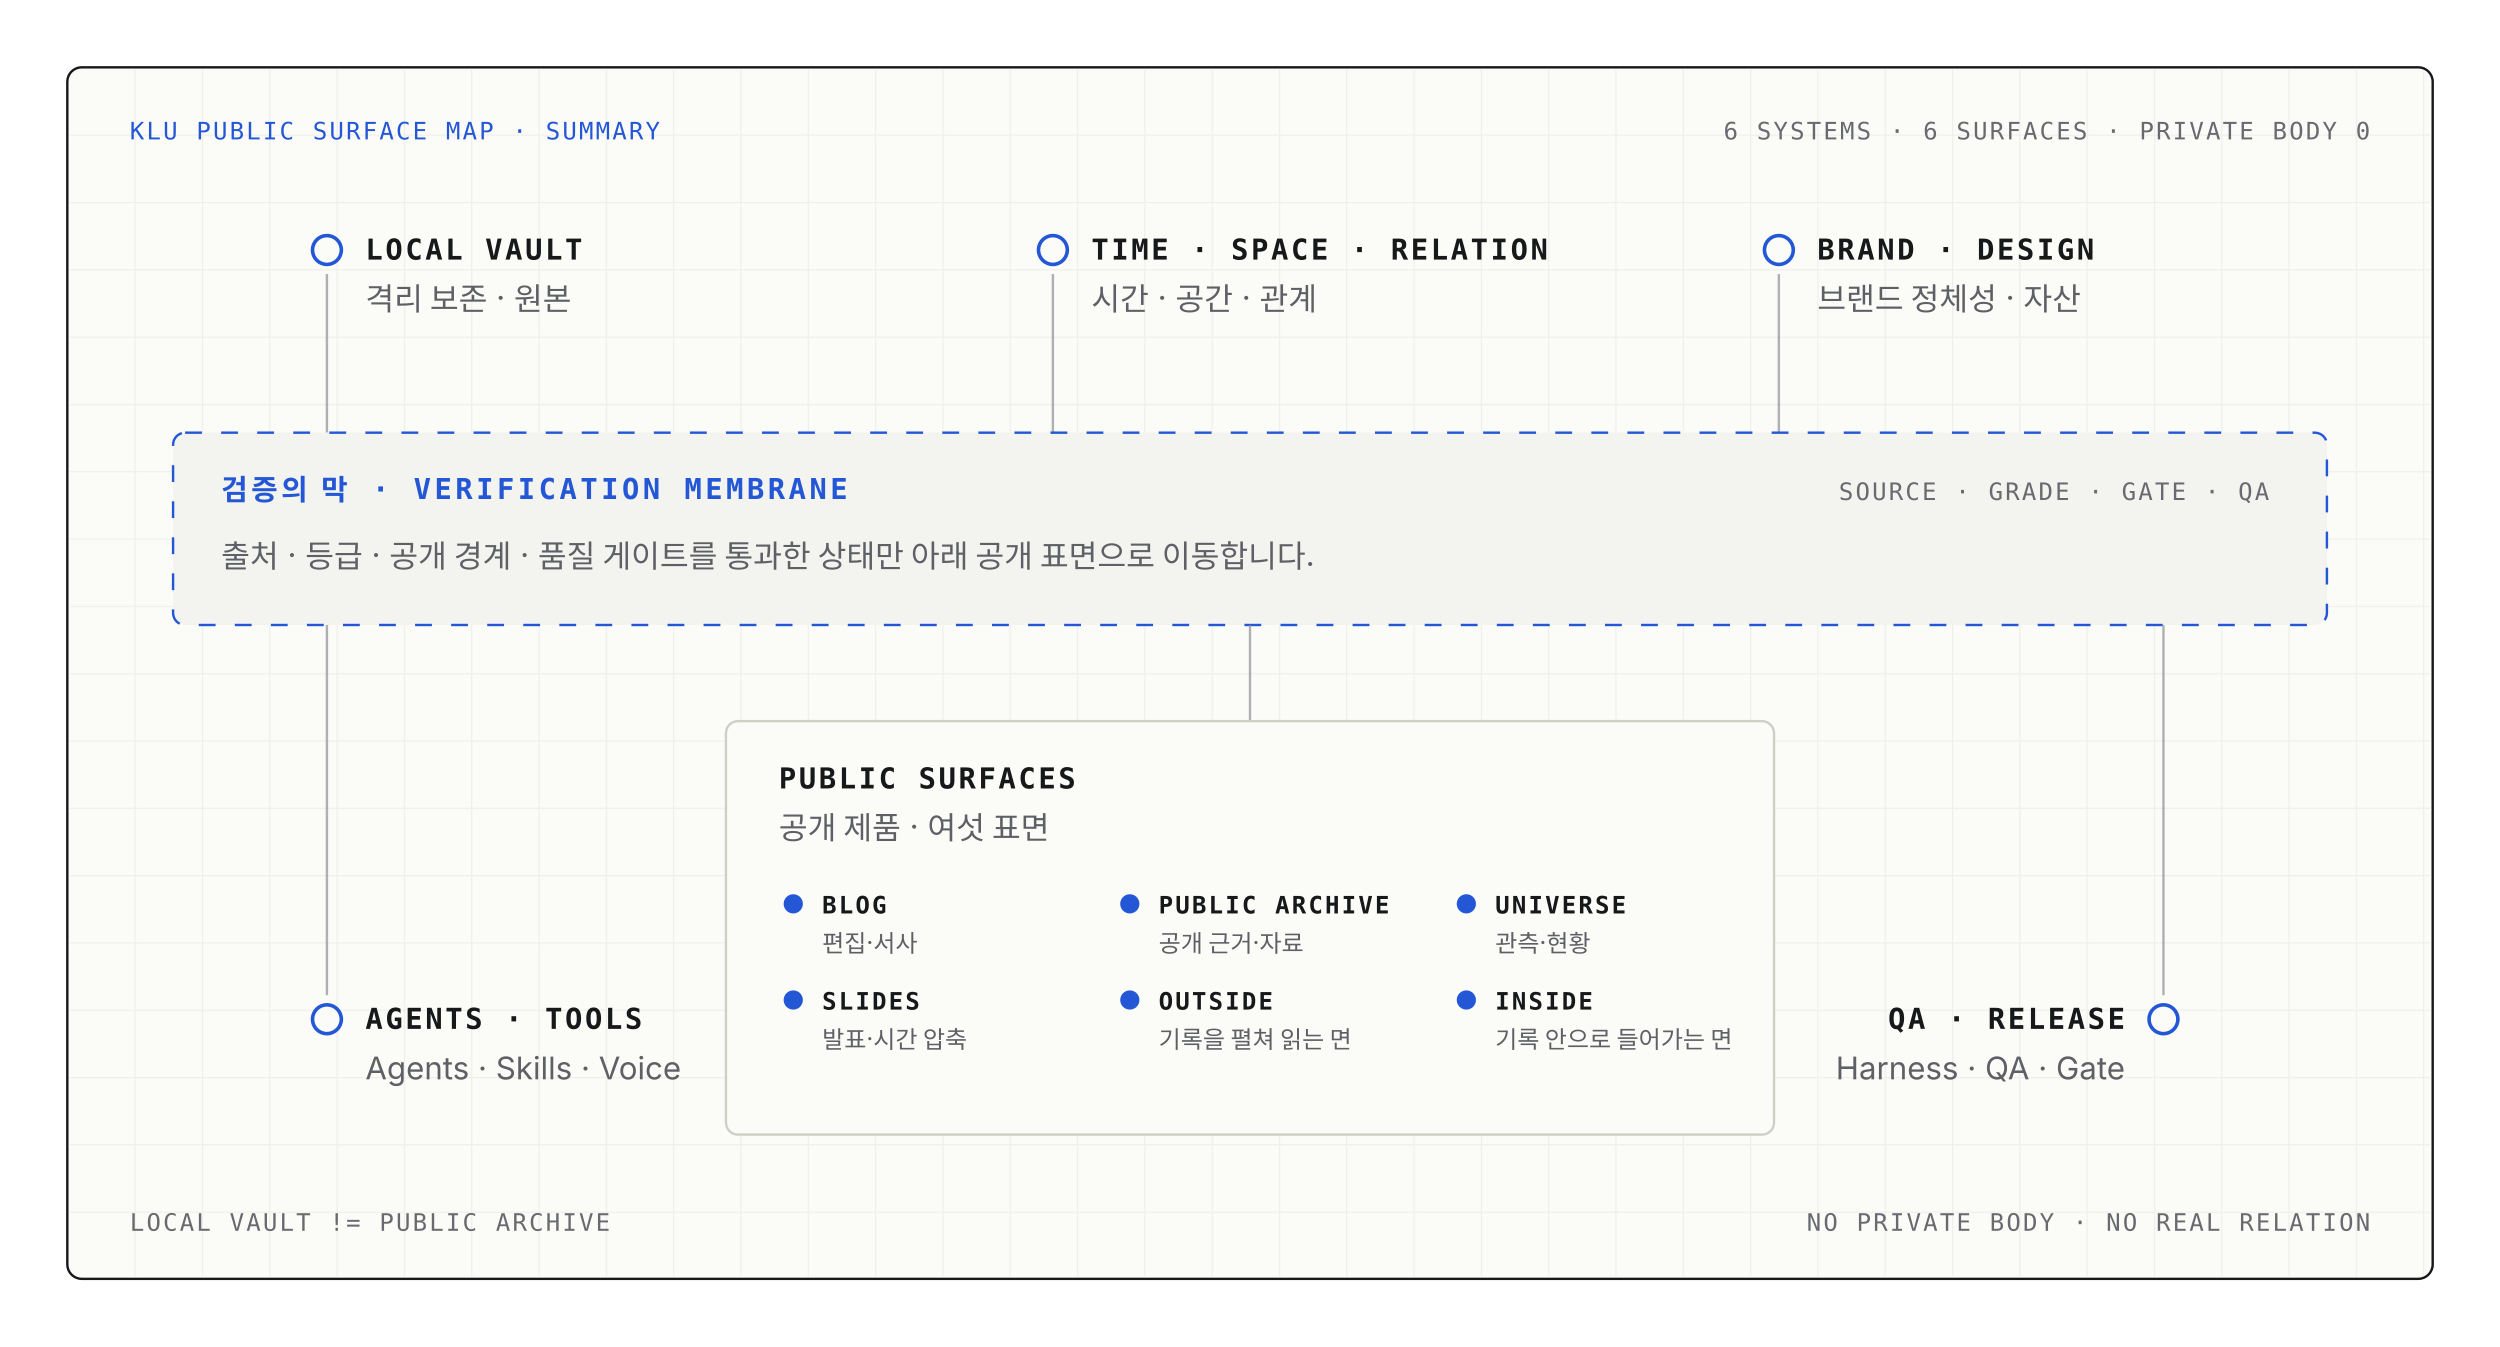
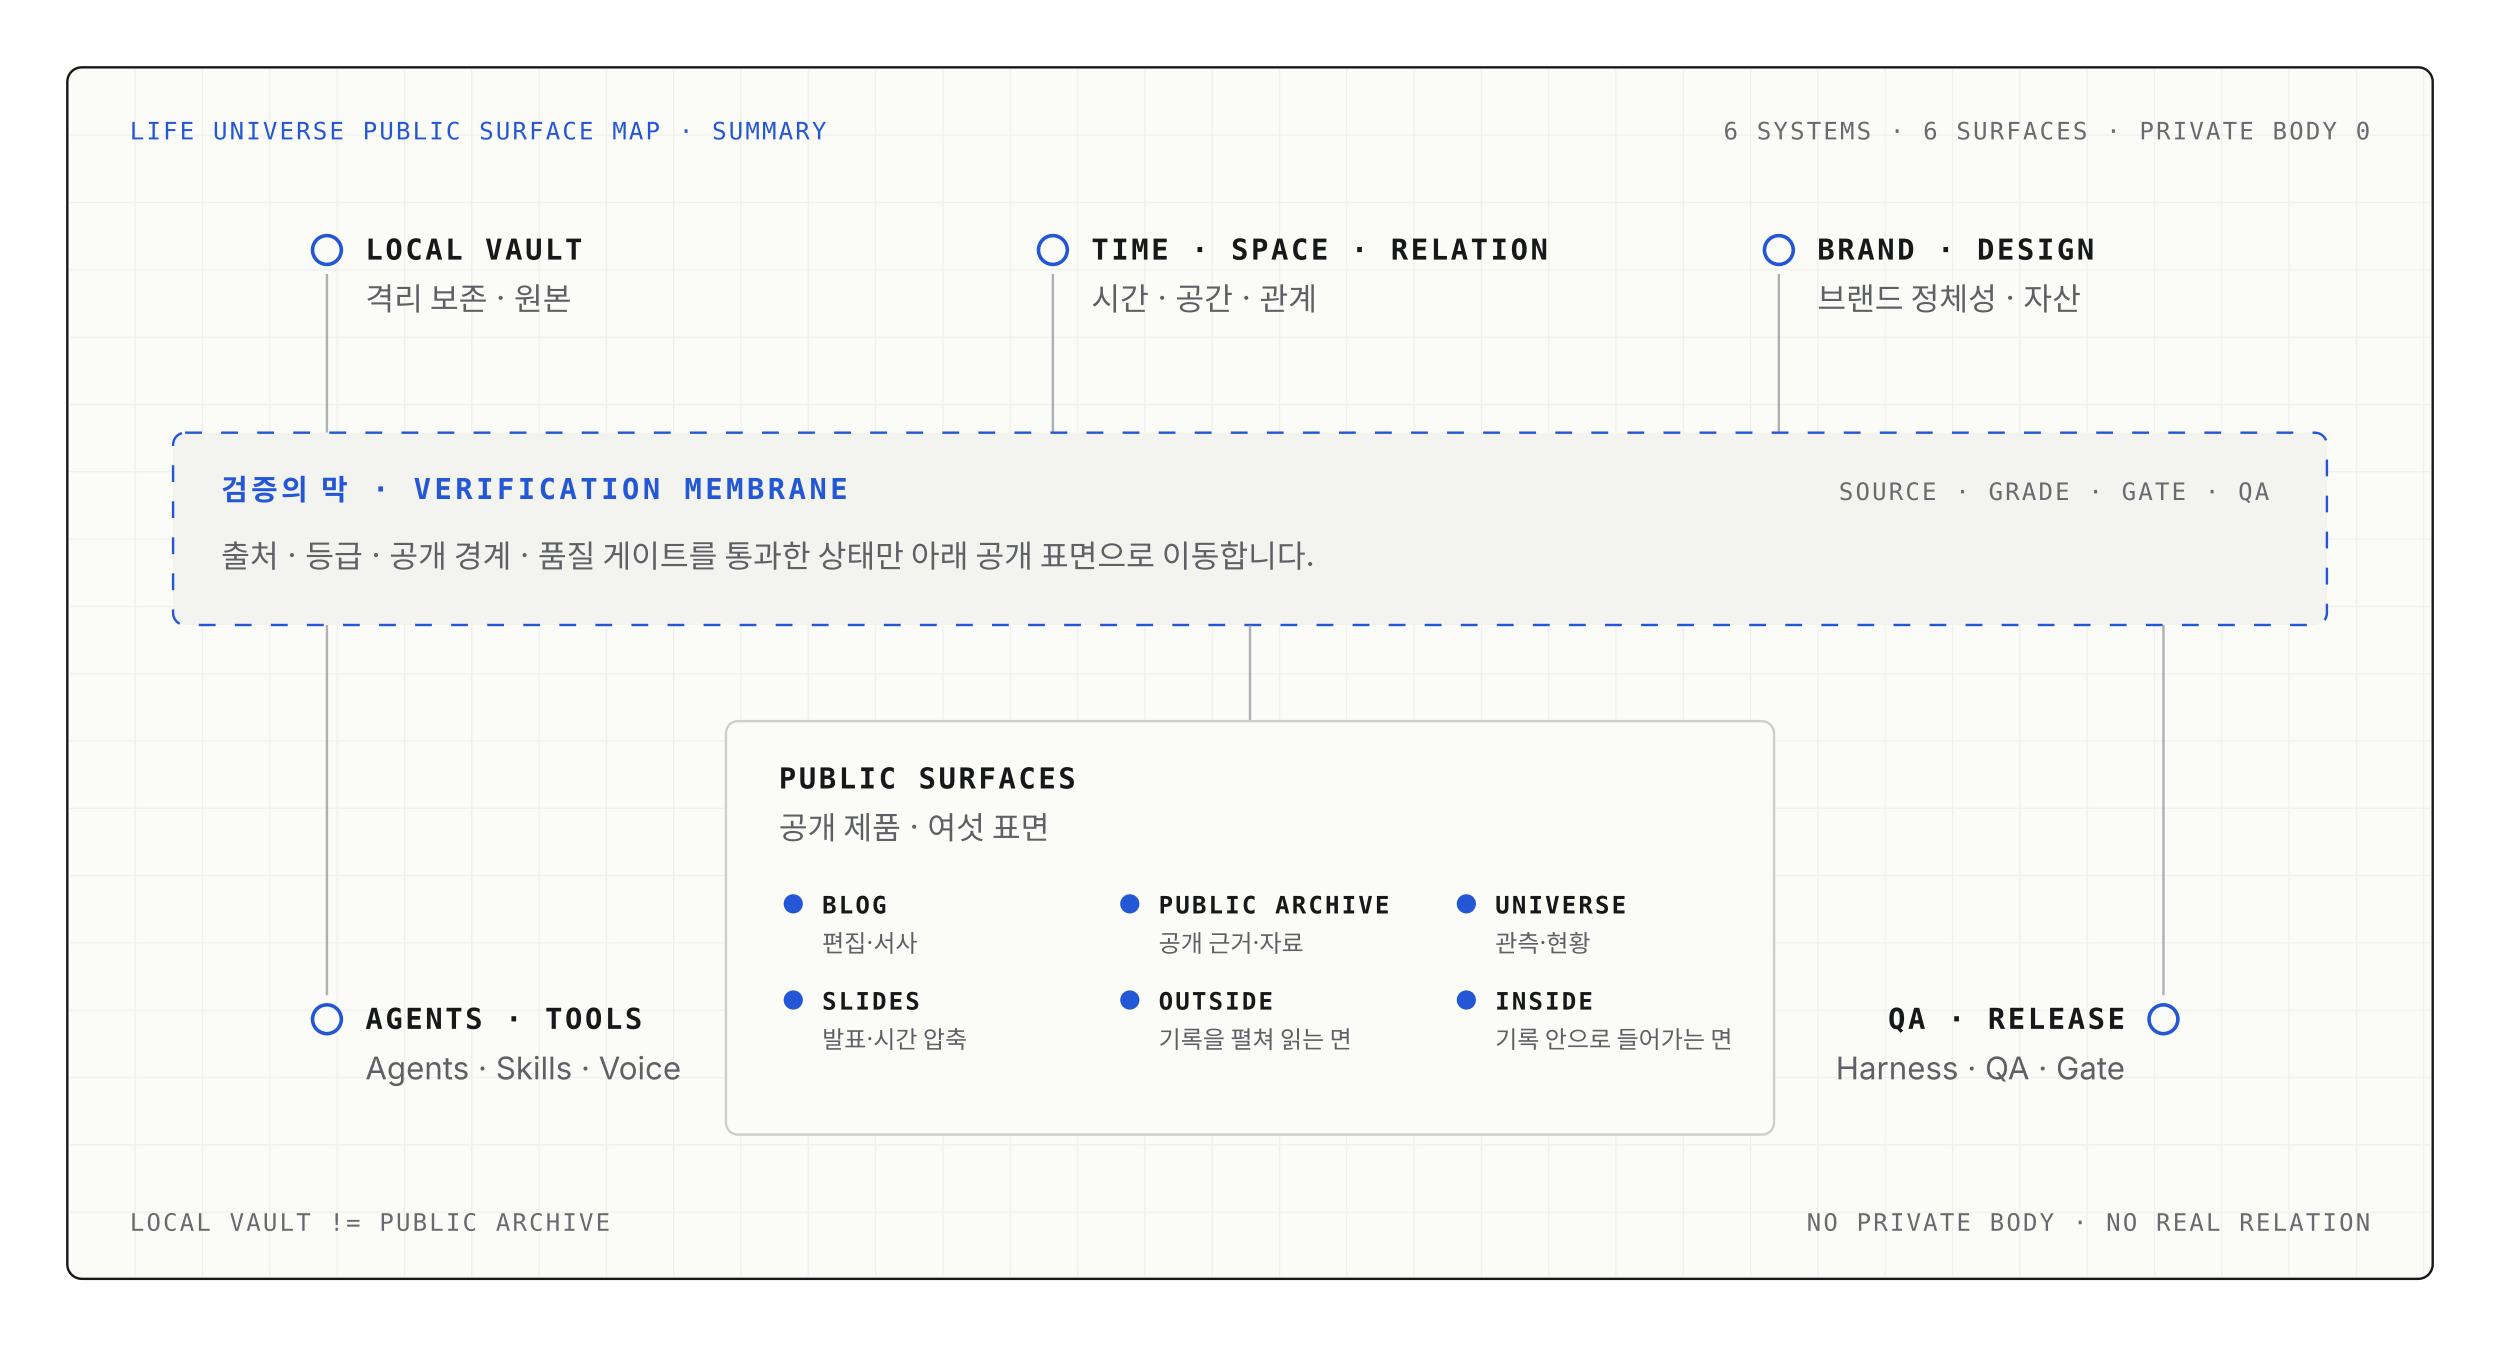
<svg xmlns="http://www.w3.org/2000/svg" class="klu-instrument-map" viewBox="0 0 1040 560" role="img" aria-labelledby="klu-map-title klu-map-desc">
  <style>@font-face{font-family:"Life Universe Sans";src:url("../fonts/life-universe-sans.woff2?v=9ce2d97863") format("woff2");font-style:normal;font-weight:100 900;font-display:swap}@font-face{font-family:"Life Universe Mono";src:url("../fonts/life-universe-mono.woff2?v=119f3e159f") format("woff2");font-style:normal;font-weight:100 900;font-display:swap}@font-face{font-family:"Life Universe Hangul";src:url("../fonts/life-universe-hangul.woff2?v=7faa9ebe87") format("woff2");font-style:normal;font-weight:45 930;font-display:swap}.km-frame{fill:#fbfbf8;stroke:#17181a}.km-grid{stroke:#cfcfc8;stroke-width:1;opacity:.28}.km-rail{stroke:#8b8d92;stroke-width:1;opacity:.68}.km-membrane{fill:#f3f3ef;stroke:#2457d6;stroke-width:1;stroke-dasharray:7 8}.km-point{fill:#fbfbf8;stroke:#2457d6;stroke-width:1.5}.km-product-dot{fill:#2457d6}.km-label,.km-kicker,.km-metric,.km-product-label{font-family:"Life Universe Mono","Life Universe Hangul",ui-monospace,Menlo,Consolas,monospace;fill:#17181a;letter-spacing:.09em}.km-label{font-size:12px;font-weight:700}.km-detail,.km-product-detail,.km-membrane-copy{font-family:"Life Universe Sans","Life Universe Hangul",BlinkMacSystemFont,"Apple SD Gothic Neo","Malgun Gothic",sans-serif;fill:#5e6065}.km-detail{font-size:13px}.km-kicker{font-size:10px;fill:#2457d6}.km-metric{font-size:10px;fill:#686a6f}.km-membrane-title{font-family:"Life Universe Mono","Life Universe Hangul",ui-monospace,Menlo,Consolas,monospace;font-size:12px;font-weight:700;letter-spacing:.12em;fill:#2457d6}.km-membrane-copy{font-size:13px}.km-product-label{font-size:10px;font-weight:700}.km-product-detail{font-size:10px}</style>
  <defs>
    <pattern id="klu-grid" width="28" height="28" patternUnits="userSpaceOnUse">
      <path class="km-grid" d="M 28 0 L 0 0 0 28" fill="none" />
    </pattern>
  </defs>
  <rect class="km-frame" x="28" y="28" width="984" height="504" rx="6" />
  <rect x="29" y="29" width="982" height="502" rx="5" fill="url(#klu-grid)" />
  <g data-node-id="klu">
-     <text class="km-kicker" x="54" y="58">KLU PUBLIC SURFACE MAP · SUMMARY</text>
+     <text class="km-kicker" x="54" y="58">LIFE UNIVERSE PUBLIC SURFACE MAP · SUMMARY</text>
    <text class="km-metric" x="986" y="58" text-anchor="end">6 SYSTEMS · 6 SURFACES · PRIVATE BODY 0</text>
  </g>
  <line class="km-rail" x1="136" y1="114" x2="136" y2="180" />
  <line class="km-rail" x1="438" y1="114" x2="438" y2="180" />
  <line class="km-rail" x1="740" y1="114" x2="740" y2="180" />
  <g data-node-id="vault">
    <circle class="km-point" cx="136" cy="104" r="6" />
    <text class="km-label" x="152" y="108" text-anchor="start">LOCAL VAULT</text>
    <text class="km-detail" x="152" y="129" text-anchor="start">격리 보존 · 원본</text>
  </g>
  <g data-node-id="relations">
    <circle class="km-point" cx="438" cy="104" r="6" />
    <text class="km-label" x="454" y="108" text-anchor="start">TIME · SPACE · RELATION</text>
    <text class="km-detail" x="454" y="129" text-anchor="start">시간 · 공간 · 관계</text>
  </g>
  <g data-node-id="brand">
    <circle class="km-point" cx="740" cy="104" r="6" />
    <text class="km-label" x="756" y="108" text-anchor="start">BRAND · DESIGN</text>
    <text class="km-detail" x="756" y="129" text-anchor="start">브랜드 정체성 · 자산</text>
  </g>
  <rect class="km-membrane" x="72" y="180" width="896" height="80" rx="5" />
  <text class="km-membrane-title" x="92" y="208">검증의 막 · VERIFICATION MEMBRANE</text>
  <text class="km-membrane-copy" x="92" y="236">출처 · 등급 · 공개 경계 · 품질 게이트를 통과한 상태만 아래 공개 표면으로 이동합니다.</text>
  <text class="km-metric" x="944" y="208" text-anchor="end">SOURCE · GRADE · GATE · QA</text>
  <line class="km-rail" x1="136" y1="260" x2="136" y2="414" />
  <line class="km-rail" x1="520" y1="260" x2="520" y2="300" />
  <line class="km-rail" x1="900" y1="260" x2="900" y2="414" />
  <g data-node-id="actors">
    <circle class="km-point" cx="136" cy="424" r="6" />
    <text class="km-label" x="152" y="428" text-anchor="start">AGENTS · TOOLS</text>
    <text class="km-detail" x="152" y="449" text-anchor="start">Agents · Skills · Voice</text>
  </g>
  <g data-node-id="operations">
    <circle class="km-point" cx="900" cy="424" r="6" />
    <text class="km-label" x="884" y="428" text-anchor="end">QA · RELEASE</text>
    <text class="km-detail" x="884" y="449" text-anchor="end">Harness · QA · Gate</text>
  </g>
  <g data-node-id="products">
    <rect x="302" y="300" width="436" height="172" rx="5" fill="#fbfbf8" stroke="#cfcfc8" />
    <text class="km-label" x="324" y="328">PUBLIC SURFACES</text>
    <text class="km-detail" x="324" y="349">공개 제품 · 여섯 표면</text>
    <g data-node-id="blog">
      <circle class="km-product-dot" cx="330" cy="376" r="4" />
      <text class="km-product-label" x="342" y="380">BLOG</text>
      <text class="km-product-detail" x="342" y="396">편집·서사</text>
    </g>
    <g data-node-id="archive">
      <circle class="km-product-dot" cx="470" cy="376" r="4" />
      <text class="km-product-label" x="482" y="380">PUBLIC ARCHIVE</text>
      <text class="km-product-detail" x="482" y="396">공개 근거·자료</text>
    </g>
    <g data-node-id="universe">
      <circle class="km-product-dot" cx="610" cy="376" r="4" />
      <text class="km-product-label" x="622" y="380">UNIVERSE</text>
      <text class="km-product-detail" x="622" y="396">관측·현황</text>
    </g>
    <g data-node-id="slides">
      <circle class="km-product-dot" cx="330" cy="416" r="4" />
      <text class="km-product-label" x="342" y="420">SLIDES</text>
      <text class="km-product-detail" x="342" y="436">발표·시간 압축</text>
    </g>
    <g data-node-id="outside">
      <circle class="km-product-dot" cx="470" cy="416" r="4" />
      <text class="km-product-label" x="482" y="420">OUTSIDE</text>
      <text class="km-product-detail" x="482" y="436">기록을 펼쳐 읽는 면</text>
    </g>
    <g data-node-id="inside">
      <circle class="km-product-dot" cx="610" cy="416" r="4" />
      <text class="km-product-label" x="622" y="420">INSIDE</text>
      <text class="km-product-detail" x="622" y="436">기록 안으로 들어가는 면</text>
    </g>
  </g>
  <text class="km-metric" x="54" y="512">LOCAL VAULT != PUBLIC ARCHIVE</text>
  <text class="km-metric" x="986" y="512" text-anchor="end">NO PRIVATE BODY · NO REAL RELATION</text>
</svg>
